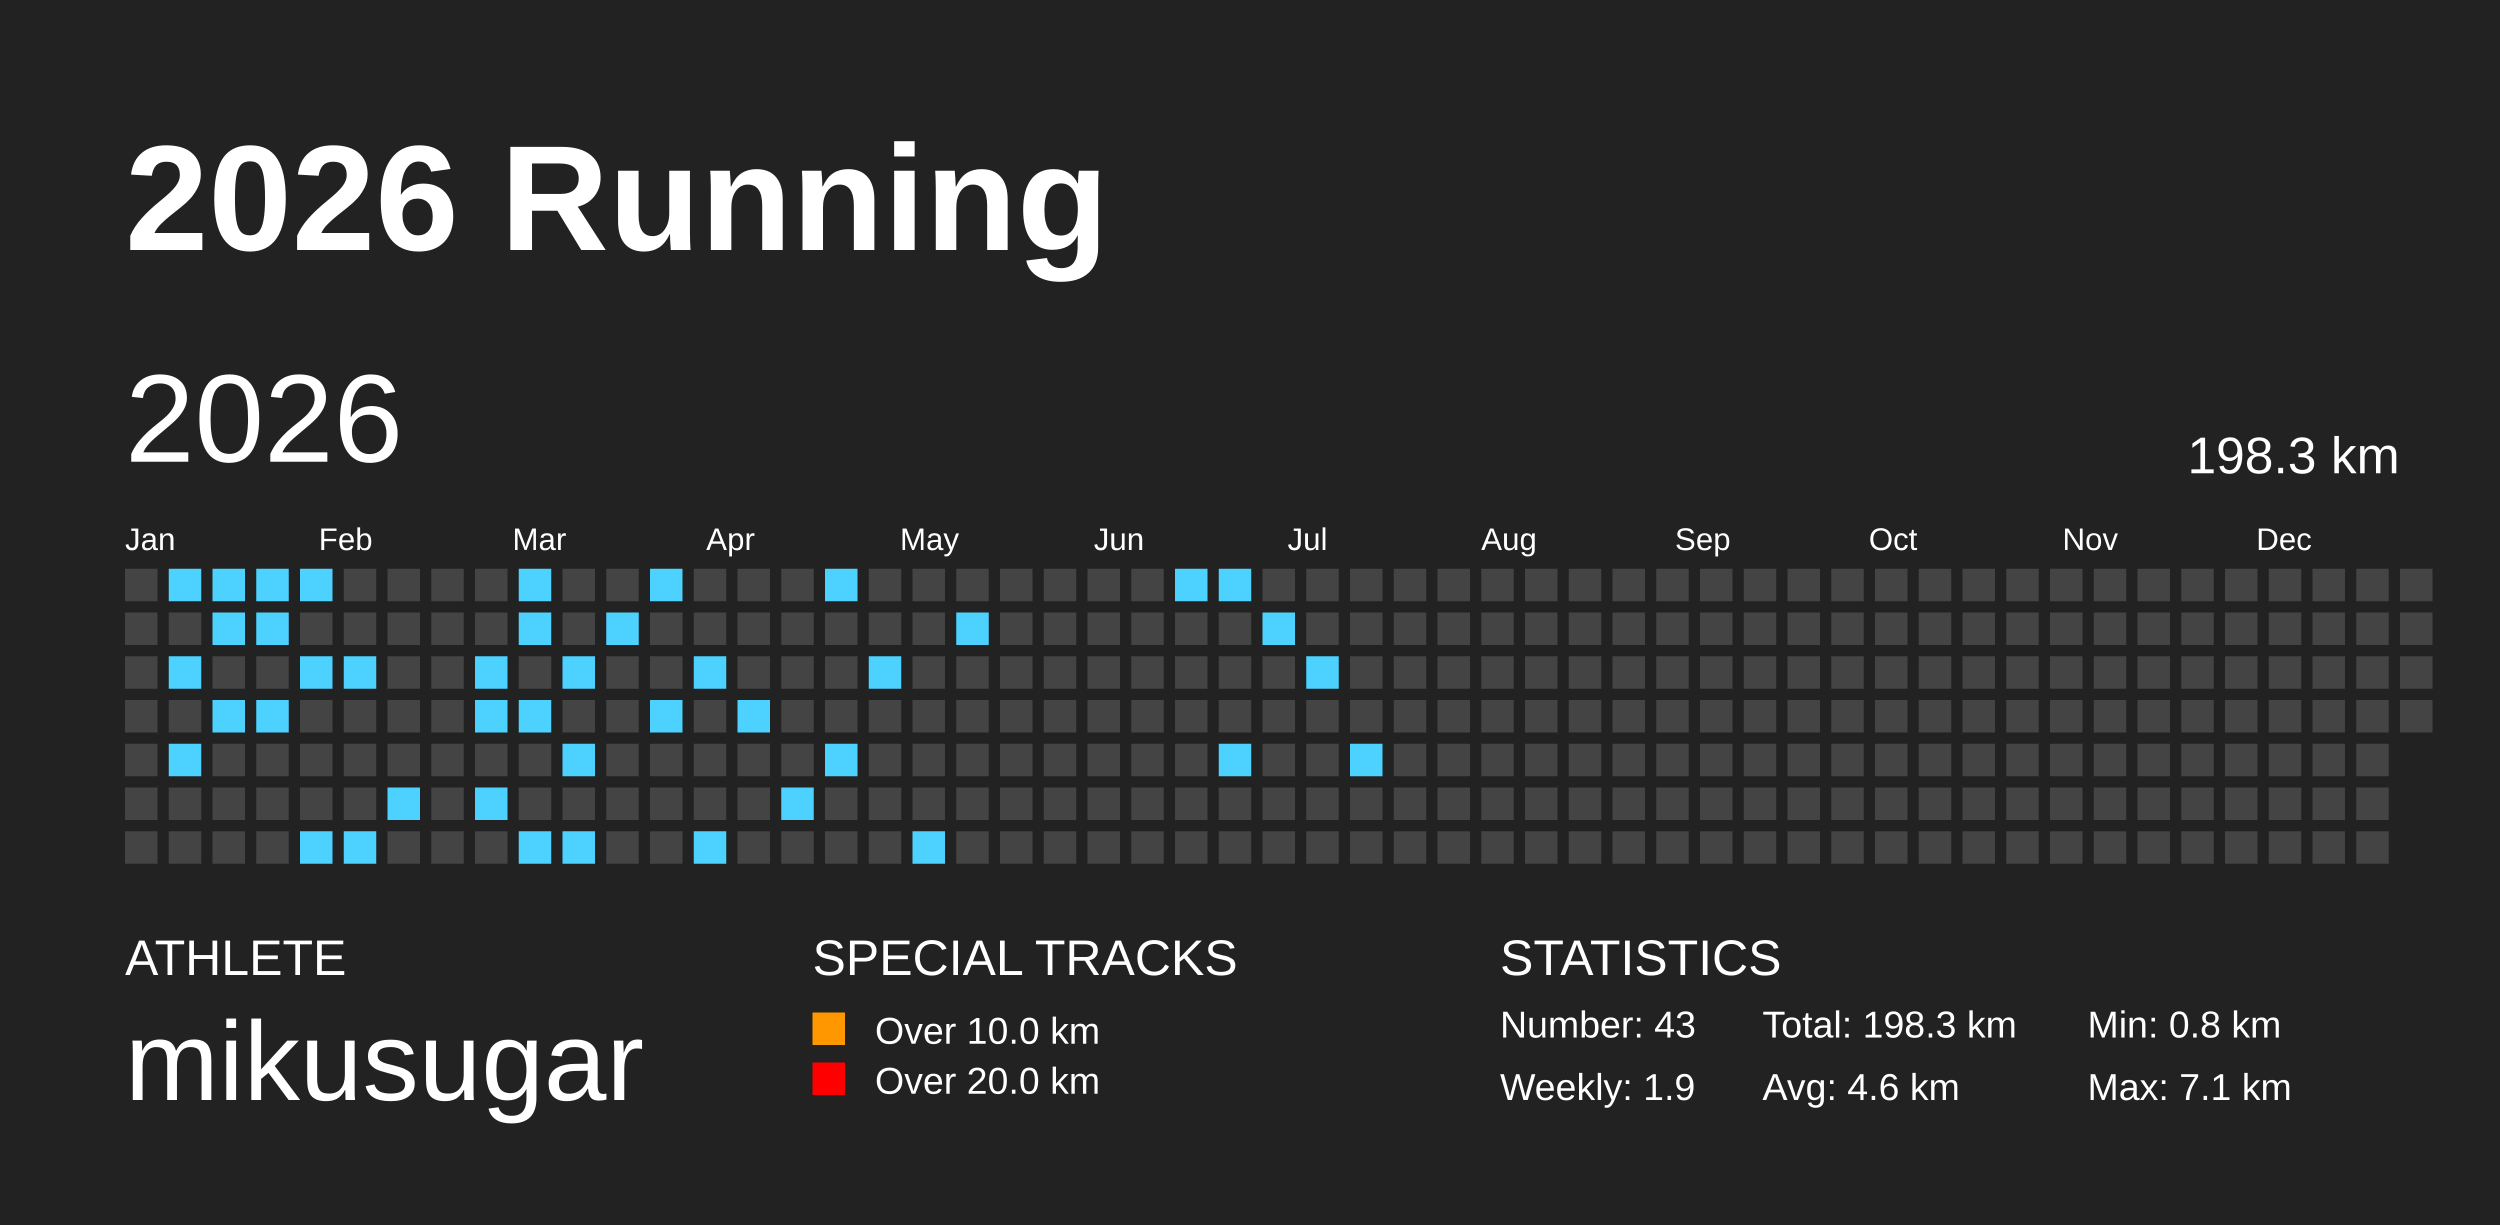
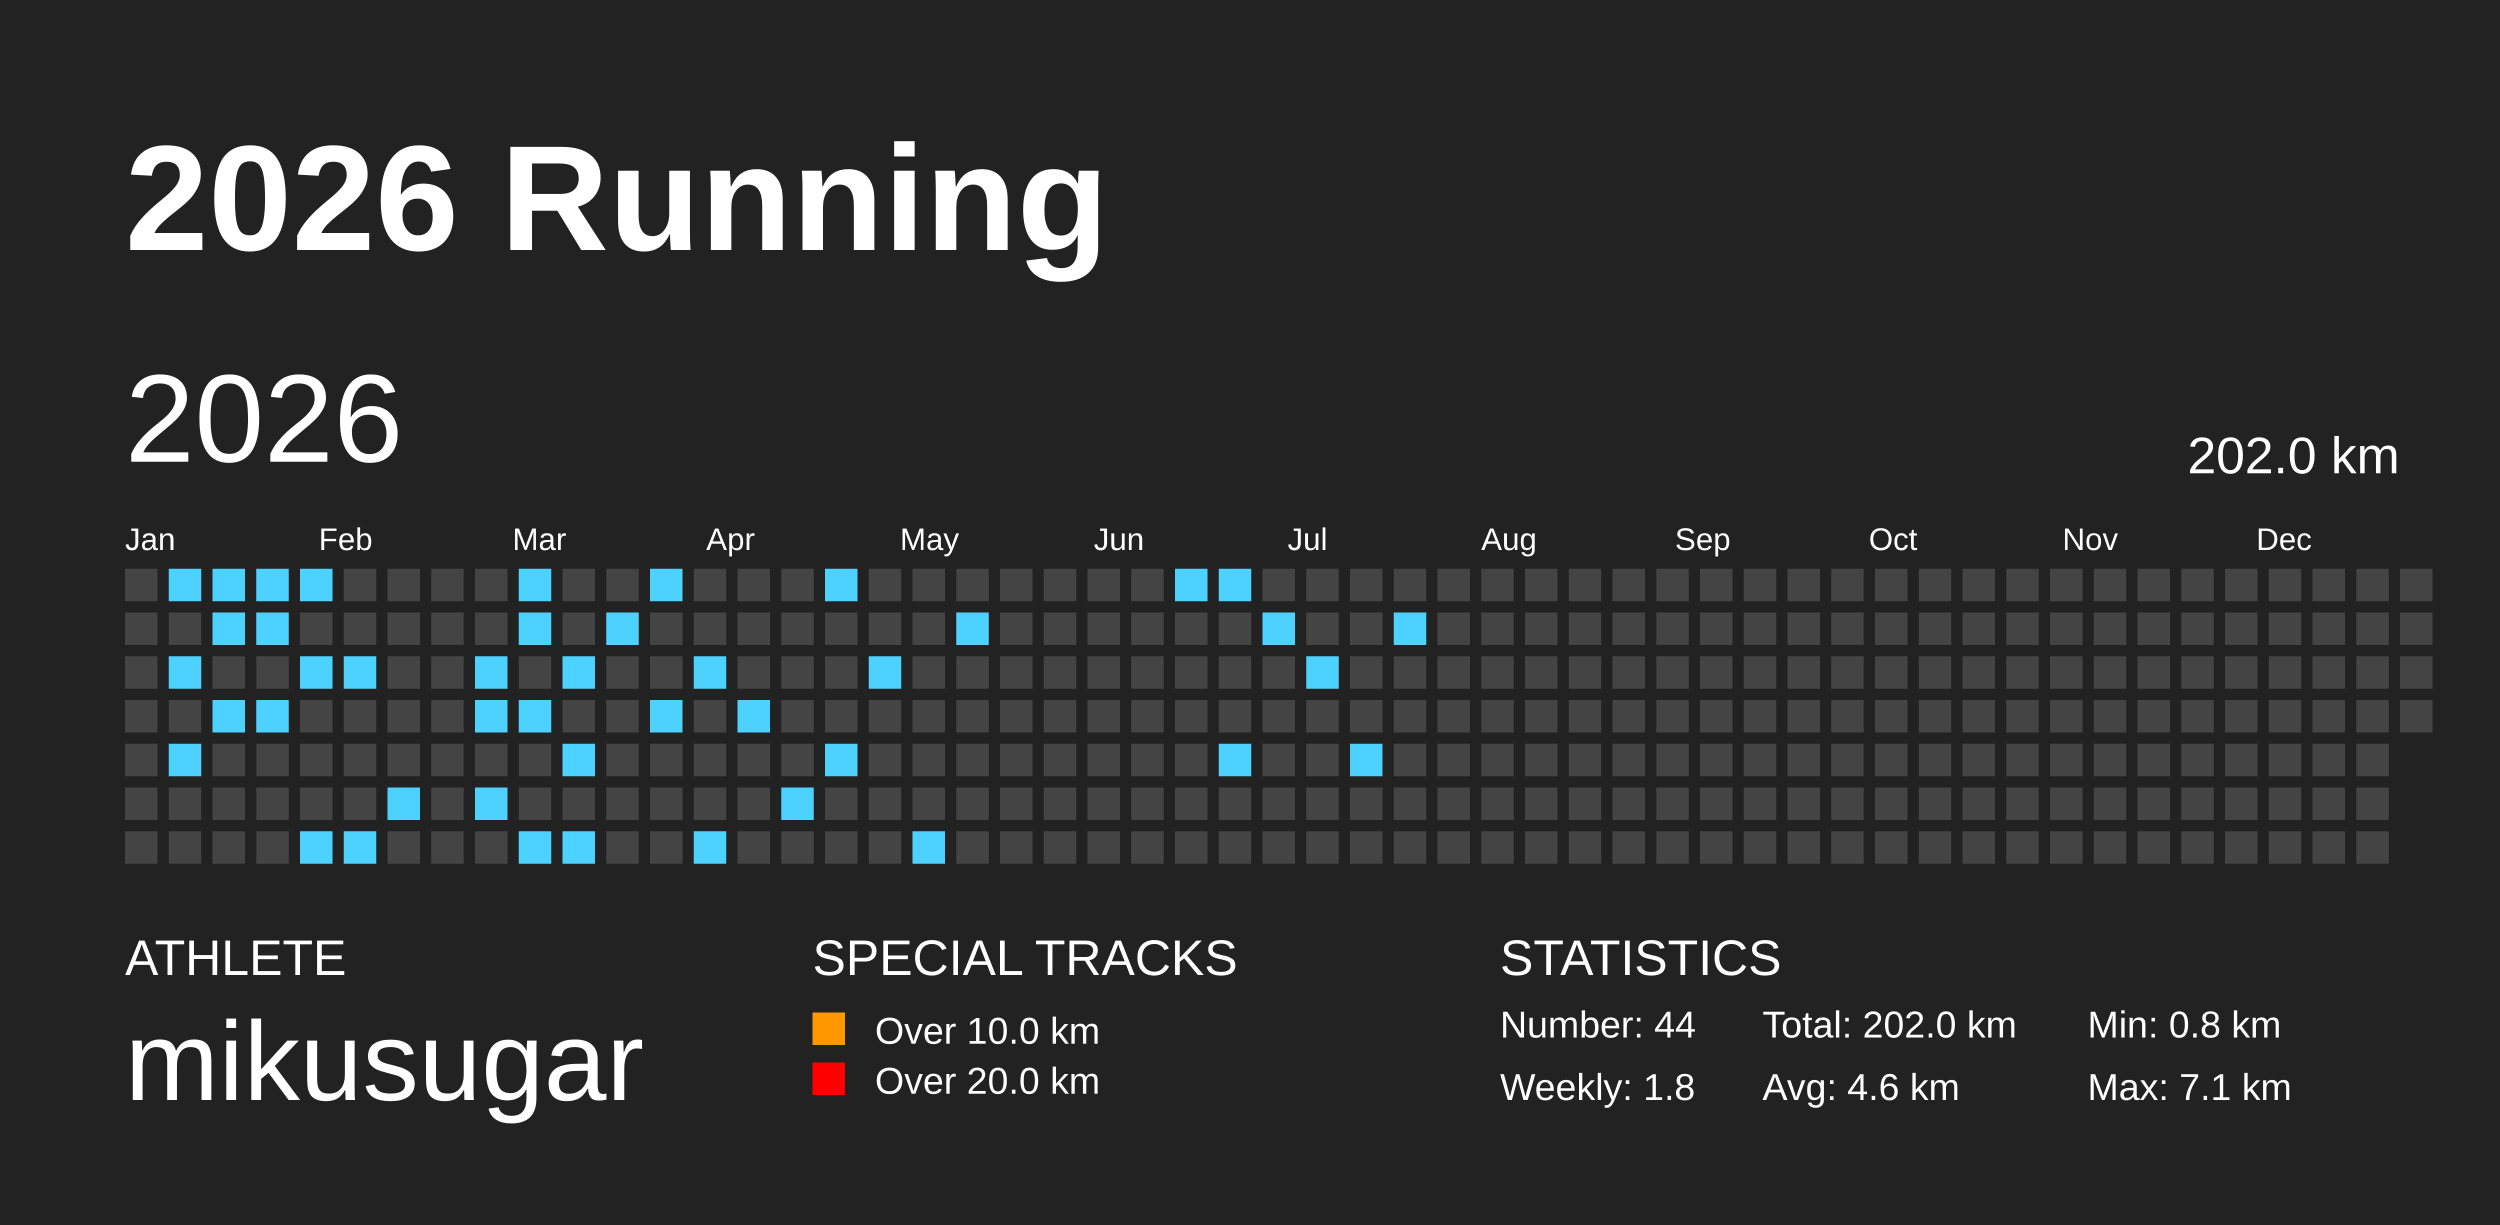
<svg xmlns="http://www.w3.org/2000/svg" baseProfile="full" height="98mm" version="1.1" viewBox="0,0,200,98" width="200mm">
  <defs />
  <rect fill="#222222" height="98" width="200" x="0" y="0" />
  <text fill="#FFFFFF" style="font-size:12px; font-family:Arial; font-weight:bold;" x="10" y="20">2026 Running</text>
  <text fill="#FFFFFF" style="font-size:4px; font-family:Arial" x="10" y="78">ATHLETE</text>
  <text fill="#FFFFFF" style="font-size:9px; font-family:Arial" x="10" y="88">mikusugar</text>
  <text fill="#FFFFFF" style="font-size:4px; font-family:Arial" x="65" y="78">SPECIAL TRACKS</text>
  <rect fill="#ff9800" height="2.6" width="2.6" x="65" y="81" />
  <text fill="#FFFFFF" style="font-size:3px; font-family:Arial" x="70" y="83.5">Over 10.0 km</text>
  <rect fill="red" height="2.6" width="2.6" x="65" y="85" />
  <text fill="#FFFFFF" style="font-size:3px; font-family:Arial" x="70" y="87.5">Over 20.0 km</text>
  <text fill="#FFFFFF" style="font-size:4px; font-family:Arial" x="120" y="78">STATISTICS</text>
-   <text fill="#FFFFFF" style="font-size:3px; font-family:Arial" x="120" y="83">Number: 43</text>
-   <text fill="#FFFFFF" style="font-size:3px; font-family:Arial" x="120" y="88">Weekly: 1.9</text>
-   <text fill="#FFFFFF" style="font-size:3px; font-family:Arial" x="141" y="83">Total: 198.3 km</text>
+   <text fill="#FFFFFF" style="font-size:3px; font-family:Arial" x="120" y="83">Number: 44</text>
+   <text fill="#FFFFFF" style="font-size:3px; font-family:Arial" x="120" y="88">Weekly: 1.8</text>
+   <text fill="#FFFFFF" style="font-size:3px; font-family:Arial" x="141" y="83">Total: 202.0 km</text>
  <text fill="#FFFFFF" style="font-size:3px; font-family:Arial" x="141" y="88">Avg: 4.6 km</text>
  <text fill="#FFFFFF" style="font-size:3px; font-family:Arial" x="167" y="83">Min: 0.8 km</text>
  <text fill="#FFFFFF" style="font-size:3px; font-family:Arial" x="167" y="88">Max: 7.1 km</text>
  <text dominant-baseline="hanging" fill="#FFFFFF" style="font-size:10.0px; font-family:Arial;" x="10" y="30">2026</text>
-   <text dominant-baseline="hanging" fill="#FFFFFF" style="font-size:4.125px; font-family:Arial;" x="175" y="35">198.3 km</text>
+   <text dominant-baseline="hanging" fill="#FFFFFF" style="font-size:4.125px; font-family:Arial;" x="175" y="35">202.0 km</text>
  <text fill="#FFFFFF" style="font-size:2.5px; font-family:Arial" x="10.0" y="44">Jan</text>
  <text fill="#FFFFFF" style="font-size:2.5px; font-family:Arial" x="25.5" y="44">Feb</text>
  <text fill="#FFFFFF" style="font-size:2.5px; font-family:Arial" x="41.0" y="44">Mar</text>
  <text fill="#FFFFFF" style="font-size:2.5px; font-family:Arial" x="56.5" y="44">Apr</text>
  <text fill="#FFFFFF" style="font-size:2.5px; font-family:Arial" x="72.0" y="44">May</text>
  <text fill="#FFFFFF" style="font-size:2.5px; font-family:Arial" x="87.5" y="44">Jun</text>
  <text fill="#FFFFFF" style="font-size:2.5px; font-family:Arial" x="103.0" y="44">Jul</text>
  <text fill="#FFFFFF" style="font-size:2.5px; font-family:Arial" x="118.5" y="44">Aug</text>
  <text fill="#FFFFFF" style="font-size:2.5px; font-family:Arial" x="134.0" y="44">Sep</text>
  <text fill="#FFFFFF" style="font-size:2.5px; font-family:Arial" x="149.5" y="44">Oct</text>
  <text fill="#FFFFFF" style="font-size:2.5px; font-family:Arial" x="165.0" y="44">Nov</text>
  <text fill="#FFFFFF" style="font-size:2.5px; font-family:Arial" x="180.5" y="44">Dec</text>
  <rect fill="#444444" height="2.6" width="2.6" x="10.0" y="45.5" />
  <rect fill="#444444" height="2.6" width="2.6" x="10.0" y="49.0" />
  <rect fill="#444444" height="2.6" width="2.6" x="10.0" y="52.5" />
  <rect fill="#444444" height="2.6" width="2.6" x="10.0" y="56.0" />
  <rect fill="#444444" height="2.6" width="2.6" x="10.0" y="59.5" />
  <rect fill="#444444" height="2.6" width="2.6" x="10.0" y="63.0" />
  <rect fill="#444444" height="2.6" width="2.6" x="10.0" y="66.5" />
  <rect fill="#4DD2FF" height="2.6" width="2.6" x="13.5" y="45.5" />
  <rect fill="#444444" height="2.6" width="2.6" x="13.5" y="49.0" />
  <rect fill="#4DD2FF" height="2.6" width="2.6" x="13.5" y="52.5" />
  <rect fill="#444444" height="2.6" width="2.6" x="13.5" y="56.0" />
  <rect fill="#4DD2FF" height="2.6" width="2.6" x="13.5" y="59.5" />
  <rect fill="#444444" height="2.6" width="2.6" x="13.5" y="63.0" />
  <rect fill="#444444" height="2.6" width="2.6" x="13.5" y="66.5" />
  <rect fill="#4DD2FF" height="2.6" width="2.6" x="17.0" y="45.5" />
  <rect fill="#4DD2FF" height="2.6" width="2.6" x="17.0" y="49.0" />
  <rect fill="#444444" height="2.6" width="2.6" x="17.0" y="52.5" />
  <rect fill="#4DD2FF" height="2.6" width="2.6" x="17.0" y="56.0" />
  <rect fill="#444444" height="2.6" width="2.6" x="17.0" y="59.5" />
  <rect fill="#444444" height="2.6" width="2.6" x="17.0" y="63.0" />
  <rect fill="#444444" height="2.6" width="2.6" x="17.0" y="66.5" />
  <rect fill="#4DD2FF" height="2.6" width="2.6" x="20.5" y="45.5" />
  <rect fill="#4DD2FF" height="2.6" width="2.6" x="20.5" y="49.0" />
  <rect fill="#444444" height="2.6" width="2.6" x="20.5" y="52.5" />
  <rect fill="#4DD2FF" height="2.6" width="2.6" x="20.5" y="56.0" />
  <rect fill="#444444" height="2.6" width="2.6" x="20.5" y="59.5" />
  <rect fill="#444444" height="2.6" width="2.6" x="20.5" y="63.0" />
  <rect fill="#444444" height="2.6" width="2.6" x="20.5" y="66.5" />
  <rect fill="#4DD2FF" height="2.6" width="2.6" x="24.0" y="45.5" />
  <rect fill="#444444" height="2.6" width="2.6" x="24.0" y="49.0" />
  <rect fill="#4DD2FF" height="2.6" width="2.6" x="24.0" y="52.5" />
  <rect fill="#444444" height="2.6" width="2.6" x="24.0" y="56.0" />
  <rect fill="#444444" height="2.6" width="2.6" x="24.0" y="59.5" />
  <rect fill="#444444" height="2.6" width="2.6" x="24.0" y="63.0" />
  <rect fill="#4DD2FF" height="2.6" width="2.6" x="24.0" y="66.5" />
  <rect fill="#444444" height="2.6" width="2.6" x="27.5" y="45.5" />
  <rect fill="#444444" height="2.6" width="2.6" x="27.5" y="49.0" />
  <rect fill="#4DD2FF" height="2.6" width="2.6" x="27.5" y="52.5" />
  <rect fill="#444444" height="2.6" width="2.6" x="27.5" y="56.0" />
  <rect fill="#444444" height="2.6" width="2.6" x="27.5" y="59.5" />
  <rect fill="#444444" height="2.6" width="2.6" x="27.5" y="63.0" />
  <rect fill="#4DD2FF" height="2.6" width="2.6" x="27.5" y="66.5" />
  <rect fill="#444444" height="2.6" width="2.6" x="31.0" y="45.5" />
  <rect fill="#444444" height="2.6" width="2.6" x="31.0" y="49.0" />
  <rect fill="#444444" height="2.6" width="2.6" x="31.0" y="52.5" />
  <rect fill="#444444" height="2.6" width="2.6" x="31.0" y="56.0" />
  <rect fill="#444444" height="2.6" width="2.6" x="31.0" y="59.5" />
  <rect fill="#4DD2FF" height="2.6" width="2.6" x="31.0" y="63.0" />
  <rect fill="#444444" height="2.6" width="2.6" x="31.0" y="66.5" />
  <rect fill="#444444" height="2.6" width="2.6" x="34.5" y="45.5" />
  <rect fill="#444444" height="2.6" width="2.6" x="34.5" y="49.0" />
  <rect fill="#444444" height="2.6" width="2.6" x="34.5" y="52.5" />
  <rect fill="#444444" height="2.6" width="2.6" x="34.5" y="56.0" />
  <rect fill="#444444" height="2.6" width="2.6" x="34.5" y="59.5" />
  <rect fill="#444444" height="2.6" width="2.6" x="34.5" y="63.0" />
  <rect fill="#444444" height="2.6" width="2.6" x="34.5" y="66.5" />
  <rect fill="#444444" height="2.6" width="2.6" x="38.0" y="45.5" />
  <rect fill="#444444" height="2.6" width="2.6" x="38.0" y="49.0" />
  <rect fill="#4DD2FF" height="2.6" width="2.6" x="38.0" y="52.5" />
  <rect fill="#4DD2FF" height="2.6" width="2.6" x="38.0" y="56.0" />
  <rect fill="#444444" height="2.6" width="2.6" x="38.0" y="59.5" />
  <rect fill="#4DD2FF" height="2.6" width="2.6" x="38.0" y="63.0" />
  <rect fill="#444444" height="2.6" width="2.6" x="38.0" y="66.5" />
  <rect fill="#4DD2FF" height="2.6" width="2.6" x="41.5" y="45.5" />
  <rect fill="#4DD2FF" height="2.6" width="2.6" x="41.5" y="49.0" />
  <rect fill="#444444" height="2.6" width="2.6" x="41.5" y="52.5" />
  <rect fill="#4DD2FF" height="2.6" width="2.6" x="41.5" y="56.0" />
  <rect fill="#444444" height="2.6" width="2.6" x="41.5" y="59.5" />
  <rect fill="#444444" height="2.6" width="2.6" x="41.5" y="63.0" />
  <rect fill="#4DD2FF" height="2.6" width="2.6" x="41.5" y="66.5" />
  <rect fill="#444444" height="2.6" width="2.6" x="45.0" y="45.5" />
  <rect fill="#444444" height="2.6" width="2.6" x="45.0" y="49.0" />
  <rect fill="#4DD2FF" height="2.6" width="2.6" x="45.0" y="52.5" />
  <rect fill="#444444" height="2.6" width="2.6" x="45.0" y="56.0" />
  <rect fill="#4DD2FF" height="2.6" width="2.6" x="45.0" y="59.5" />
  <rect fill="#444444" height="2.6" width="2.6" x="45.0" y="63.0" />
  <rect fill="#4DD2FF" height="2.6" width="2.6" x="45.0" y="66.5" />
  <rect fill="#444444" height="2.6" width="2.6" x="48.5" y="45.5" />
  <rect fill="#4DD2FF" height="2.6" width="2.6" x="48.5" y="49.0" />
  <rect fill="#444444" height="2.6" width="2.6" x="48.5" y="52.5" />
  <rect fill="#444444" height="2.6" width="2.6" x="48.5" y="56.0" />
  <rect fill="#444444" height="2.6" width="2.6" x="48.5" y="59.5" />
  <rect fill="#444444" height="2.6" width="2.6" x="48.5" y="63.0" />
  <rect fill="#444444" height="2.6" width="2.6" x="48.5" y="66.5" />
  <rect fill="#4DD2FF" height="2.6" width="2.6" x="52.0" y="45.5" />
  <rect fill="#444444" height="2.6" width="2.6" x="52.0" y="49.0" />
  <rect fill="#444444" height="2.6" width="2.6" x="52.0" y="52.5" />
  <rect fill="#4DD2FF" height="2.6" width="2.6" x="52.0" y="56.0" />
  <rect fill="#444444" height="2.6" width="2.6" x="52.0" y="59.5" />
  <rect fill="#444444" height="2.6" width="2.6" x="52.0" y="63.0" />
  <rect fill="#444444" height="2.6" width="2.6" x="52.0" y="66.5" />
  <rect fill="#444444" height="2.6" width="2.6" x="55.5" y="45.5" />
  <rect fill="#444444" height="2.6" width="2.6" x="55.5" y="49.0" />
  <rect fill="#4DD2FF" height="2.6" width="2.6" x="55.5" y="52.5" />
  <rect fill="#444444" height="2.6" width="2.6" x="55.5" y="56.0" />
  <rect fill="#444444" height="2.6" width="2.6" x="55.5" y="59.5" />
  <rect fill="#444444" height="2.6" width="2.6" x="55.5" y="63.0" />
  <rect fill="#4DD2FF" height="2.6" width="2.6" x="55.5" y="66.5" />
  <rect fill="#444444" height="2.6" width="2.6" x="59.0" y="45.5" />
  <rect fill="#444444" height="2.6" width="2.6" x="59.0" y="49.0" />
  <rect fill="#444444" height="2.6" width="2.6" x="59.0" y="52.5" />
  <rect fill="#4DD2FF" height="2.6" width="2.6" x="59.0" y="56.0" />
  <rect fill="#444444" height="2.6" width="2.6" x="59.0" y="59.5" />
  <rect fill="#444444" height="2.6" width="2.6" x="59.0" y="63.0" />
  <rect fill="#444444" height="2.6" width="2.6" x="59.0" y="66.5" />
  <rect fill="#444444" height="2.6" width="2.6" x="62.5" y="45.5" />
  <rect fill="#444444" height="2.6" width="2.6" x="62.5" y="49.0" />
  <rect fill="#444444" height="2.6" width="2.6" x="62.5" y="52.5" />
  <rect fill="#444444" height="2.6" width="2.6" x="62.5" y="56.0" />
  <rect fill="#444444" height="2.6" width="2.6" x="62.5" y="59.5" />
  <rect fill="#4DD2FF" height="2.6" width="2.6" x="62.5" y="63.0" />
  <rect fill="#444444" height="2.6" width="2.6" x="62.5" y="66.5" />
  <rect fill="#4DD2FF" height="2.6" width="2.6" x="66.0" y="45.5" />
  <rect fill="#444444" height="2.6" width="2.6" x="66.0" y="49.0" />
  <rect fill="#444444" height="2.6" width="2.6" x="66.0" y="52.5" />
  <rect fill="#444444" height="2.6" width="2.6" x="66.0" y="56.0" />
  <rect fill="#4DD2FF" height="2.6" width="2.6" x="66.0" y="59.5" />
  <rect fill="#444444" height="2.6" width="2.6" x="66.0" y="63.0" />
  <rect fill="#444444" height="2.6" width="2.6" x="66.0" y="66.5" />
  <rect fill="#444444" height="2.6" width="2.6" x="69.5" y="45.5" />
  <rect fill="#444444" height="2.6" width="2.6" x="69.5" y="49.0" />
  <rect fill="#4DD2FF" height="2.6" width="2.6" x="69.5" y="52.5" />
  <rect fill="#444444" height="2.6" width="2.6" x="69.5" y="56.0" />
  <rect fill="#444444" height="2.6" width="2.6" x="69.5" y="59.5" />
  <rect fill="#444444" height="2.6" width="2.6" x="69.5" y="63.0" />
  <rect fill="#444444" height="2.6" width="2.6" x="69.5" y="66.5" />
  <rect fill="#444444" height="2.6" width="2.6" x="73.0" y="45.5" />
  <rect fill="#444444" height="2.6" width="2.6" x="73.0" y="49.0" />
  <rect fill="#444444" height="2.6" width="2.6" x="73.0" y="52.5" />
  <rect fill="#444444" height="2.6" width="2.6" x="73.0" y="56.0" />
  <rect fill="#444444" height="2.6" width="2.6" x="73.0" y="59.5" />
  <rect fill="#444444" height="2.6" width="2.6" x="73.0" y="63.0" />
  <rect fill="#4DD2FF" height="2.6" width="2.6" x="73.0" y="66.5" />
  <rect fill="#444444" height="2.6" width="2.6" x="76.5" y="45.5" />
  <rect fill="#4DD2FF" height="2.6" width="2.6" x="76.5" y="49.0" />
  <rect fill="#444444" height="2.6" width="2.6" x="76.5" y="52.5" />
  <rect fill="#444444" height="2.6" width="2.6" x="76.5" y="56.0" />
  <rect fill="#444444" height="2.6" width="2.6" x="76.5" y="59.5" />
  <rect fill="#444444" height="2.6" width="2.6" x="76.5" y="63.0" />
  <rect fill="#444444" height="2.6" width="2.6" x="76.5" y="66.5" />
  <rect fill="#444444" height="2.6" width="2.6" x="80.0" y="45.5" />
  <rect fill="#444444" height="2.6" width="2.6" x="80.0" y="49.0" />
  <rect fill="#444444" height="2.6" width="2.6" x="80.0" y="52.5" />
  <rect fill="#444444" height="2.6" width="2.6" x="80.0" y="56.0" />
  <rect fill="#444444" height="2.6" width="2.6" x="80.0" y="59.5" />
  <rect fill="#444444" height="2.6" width="2.6" x="80.0" y="63.0" />
  <rect fill="#444444" height="2.6" width="2.6" x="80.0" y="66.5" />
  <rect fill="#444444" height="2.6" width="2.6" x="83.5" y="45.5" />
  <rect fill="#444444" height="2.6" width="2.6" x="83.5" y="49.0" />
  <rect fill="#444444" height="2.6" width="2.6" x="83.5" y="52.5" />
  <rect fill="#444444" height="2.6" width="2.6" x="83.5" y="56.0" />
  <rect fill="#444444" height="2.6" width="2.6" x="83.5" y="59.5" />
  <rect fill="#444444" height="2.6" width="2.6" x="83.5" y="63.0" />
  <rect fill="#444444" height="2.6" width="2.6" x="83.5" y="66.5" />
  <rect fill="#444444" height="2.6" width="2.6" x="87.0" y="45.5" />
  <rect fill="#444444" height="2.6" width="2.6" x="87.0" y="49.0" />
  <rect fill="#444444" height="2.6" width="2.6" x="87.0" y="52.5" />
  <rect fill="#444444" height="2.6" width="2.6" x="87.0" y="56.0" />
  <rect fill="#444444" height="2.6" width="2.6" x="87.0" y="59.5" />
  <rect fill="#444444" height="2.6" width="2.6" x="87.0" y="63.0" />
  <rect fill="#444444" height="2.6" width="2.6" x="87.0" y="66.5" />
  <rect fill="#444444" height="2.6" width="2.6" x="90.5" y="45.5" />
  <rect fill="#444444" height="2.6" width="2.6" x="90.5" y="49.0" />
  <rect fill="#444444" height="2.6" width="2.6" x="90.5" y="52.5" />
  <rect fill="#444444" height="2.6" width="2.6" x="90.5" y="56.0" />
  <rect fill="#444444" height="2.6" width="2.6" x="90.5" y="59.5" />
  <rect fill="#444444" height="2.6" width="2.6" x="90.5" y="63.0" />
  <rect fill="#444444" height="2.6" width="2.6" x="90.5" y="66.5" />
  <rect fill="#4DD2FF" height="2.6" width="2.6" x="94.0" y="45.5" />
  <rect fill="#444444" height="2.6" width="2.6" x="94.0" y="49.0" />
  <rect fill="#444444" height="2.6" width="2.6" x="94.0" y="52.5" />
  <rect fill="#444444" height="2.6" width="2.6" x="94.0" y="56.0" />
  <rect fill="#444444" height="2.6" width="2.6" x="94.0" y="59.5" />
  <rect fill="#444444" height="2.6" width="2.6" x="94.0" y="63.0" />
  <rect fill="#444444" height="2.6" width="2.6" x="94.0" y="66.5" />
  <rect fill="#4DD2FF" height="2.6" width="2.6" x="97.5" y="45.5" />
  <rect fill="#444444" height="2.6" width="2.6" x="97.5" y="49.0" />
  <rect fill="#444444" height="2.6" width="2.6" x="97.5" y="52.5" />
  <rect fill="#444444" height="2.6" width="2.6" x="97.5" y="56.0" />
  <rect fill="#4DD2FF" height="2.6" width="2.6" x="97.5" y="59.5" />
  <rect fill="#444444" height="2.6" width="2.6" x="97.5" y="63.0" />
  <rect fill="#444444" height="2.6" width="2.6" x="97.5" y="66.5" />
  <rect fill="#444444" height="2.6" width="2.6" x="101.0" y="45.5" />
  <rect fill="#4DD2FF" height="2.6" width="2.6" x="101.0" y="49.0" />
  <rect fill="#444444" height="2.6" width="2.6" x="101.0" y="52.5" />
  <rect fill="#444444" height="2.6" width="2.6" x="101.0" y="56.0" />
  <rect fill="#444444" height="2.6" width="2.6" x="101.0" y="59.5" />
  <rect fill="#444444" height="2.6" width="2.6" x="101.0" y="63.0" />
  <rect fill="#444444" height="2.6" width="2.6" x="101.0" y="66.5" />
  <rect fill="#444444" height="2.6" width="2.6" x="104.5" y="45.5" />
  <rect fill="#444444" height="2.6" width="2.6" x="104.5" y="49.0" />
  <rect fill="#4DD2FF" height="2.6" width="2.6" x="104.5" y="52.5" />
  <rect fill="#444444" height="2.6" width="2.6" x="104.5" y="56.0" />
  <rect fill="#444444" height="2.6" width="2.6" x="104.5" y="59.5" />
  <rect fill="#444444" height="2.6" width="2.6" x="104.5" y="63.0" />
  <rect fill="#444444" height="2.6" width="2.6" x="104.5" y="66.5" />
  <rect fill="#444444" height="2.6" width="2.6" x="108.0" y="45.5" />
  <rect fill="#444444" height="2.6" width="2.6" x="108.0" y="49.0" />
  <rect fill="#444444" height="2.6" width="2.6" x="108.0" y="52.5" />
  <rect fill="#444444" height="2.6" width="2.6" x="108.0" y="56.0" />
  <rect fill="#4DD2FF" height="2.6" width="2.6" x="108.0" y="59.5" />
  <rect fill="#444444" height="2.6" width="2.6" x="108.0" y="63.0" />
  <rect fill="#444444" height="2.6" width="2.6" x="108.0" y="66.5" />
  <rect fill="#444444" height="2.6" width="2.6" x="111.5" y="45.5" />
-   <rect fill="#444444" height="2.6" width="2.6" x="111.5" y="49.0" />
+   <rect fill="#4DD2FF" height="2.6" width="2.6" x="111.5" y="49.0" />
  <rect fill="#444444" height="2.6" width="2.6" x="111.5" y="52.5" />
  <rect fill="#444444" height="2.6" width="2.6" x="111.5" y="56.0" />
  <rect fill="#444444" height="2.6" width="2.6" x="111.5" y="59.5" />
  <rect fill="#444444" height="2.6" width="2.6" x="111.5" y="63.0" />
  <rect fill="#444444" height="2.6" width="2.6" x="111.5" y="66.5" />
  <rect fill="#444444" height="2.6" width="2.6" x="115.0" y="45.5" />
  <rect fill="#444444" height="2.6" width="2.6" x="115.0" y="49.0" />
  <rect fill="#444444" height="2.6" width="2.6" x="115.0" y="52.5" />
  <rect fill="#444444" height="2.6" width="2.6" x="115.0" y="56.0" />
  <rect fill="#444444" height="2.6" width="2.6" x="115.0" y="59.5" />
  <rect fill="#444444" height="2.6" width="2.6" x="115.0" y="63.0" />
  <rect fill="#444444" height="2.6" width="2.6" x="115.0" y="66.5" />
  <rect fill="#444444" height="2.6" width="2.6" x="118.5" y="45.5" />
  <rect fill="#444444" height="2.6" width="2.6" x="118.5" y="49.0" />
  <rect fill="#444444" height="2.6" width="2.6" x="118.5" y="52.5" />
  <rect fill="#444444" height="2.6" width="2.6" x="118.5" y="56.0" />
  <rect fill="#444444" height="2.6" width="2.6" x="118.5" y="59.5" />
  <rect fill="#444444" height="2.6" width="2.6" x="118.5" y="63.0" />
  <rect fill="#444444" height="2.6" width="2.6" x="118.5" y="66.5" />
  <rect fill="#444444" height="2.6" width="2.6" x="122.0" y="45.5" />
  <rect fill="#444444" height="2.6" width="2.6" x="122.0" y="49.0" />
  <rect fill="#444444" height="2.6" width="2.6" x="122.0" y="52.5" />
  <rect fill="#444444" height="2.6" width="2.6" x="122.0" y="56.0" />
  <rect fill="#444444" height="2.6" width="2.6" x="122.0" y="59.5" />
  <rect fill="#444444" height="2.6" width="2.6" x="122.0" y="63.0" />
  <rect fill="#444444" height="2.6" width="2.6" x="122.0" y="66.5" />
  <rect fill="#444444" height="2.6" width="2.6" x="125.5" y="45.5" />
  <rect fill="#444444" height="2.6" width="2.6" x="125.5" y="49.0" />
  <rect fill="#444444" height="2.6" width="2.6" x="125.5" y="52.5" />
  <rect fill="#444444" height="2.6" width="2.6" x="125.5" y="56.0" />
  <rect fill="#444444" height="2.6" width="2.6" x="125.5" y="59.5" />
  <rect fill="#444444" height="2.6" width="2.6" x="125.5" y="63.0" />
  <rect fill="#444444" height="2.6" width="2.6" x="125.5" y="66.5" />
  <rect fill="#444444" height="2.6" width="2.6" x="129.0" y="45.5" />
  <rect fill="#444444" height="2.6" width="2.6" x="129.0" y="49.0" />
  <rect fill="#444444" height="2.6" width="2.6" x="129.0" y="52.5" />
  <rect fill="#444444" height="2.6" width="2.6" x="129.0" y="56.0" />
  <rect fill="#444444" height="2.6" width="2.6" x="129.0" y="59.5" />
  <rect fill="#444444" height="2.6" width="2.6" x="129.0" y="63.0" />
  <rect fill="#444444" height="2.6" width="2.6" x="129.0" y="66.5" />
  <rect fill="#444444" height="2.6" width="2.6" x="132.5" y="45.5" />
  <rect fill="#444444" height="2.6" width="2.6" x="132.5" y="49.0" />
  <rect fill="#444444" height="2.6" width="2.6" x="132.5" y="52.5" />
  <rect fill="#444444" height="2.6" width="2.6" x="132.5" y="56.0" />
  <rect fill="#444444" height="2.6" width="2.6" x="132.5" y="59.5" />
  <rect fill="#444444" height="2.6" width="2.6" x="132.5" y="63.0" />
  <rect fill="#444444" height="2.6" width="2.6" x="132.5" y="66.5" />
  <rect fill="#444444" height="2.6" width="2.6" x="136.0" y="45.5" />
  <rect fill="#444444" height="2.6" width="2.6" x="136.0" y="49.0" />
  <rect fill="#444444" height="2.6" width="2.6" x="136.0" y="52.5" />
  <rect fill="#444444" height="2.6" width="2.6" x="136.0" y="56.0" />
  <rect fill="#444444" height="2.6" width="2.6" x="136.0" y="59.5" />
  <rect fill="#444444" height="2.6" width="2.6" x="136.0" y="63.0" />
  <rect fill="#444444" height="2.6" width="2.6" x="136.0" y="66.5" />
  <rect fill="#444444" height="2.6" width="2.6" x="139.5" y="45.5" />
  <rect fill="#444444" height="2.6" width="2.6" x="139.5" y="49.0" />
  <rect fill="#444444" height="2.6" width="2.6" x="139.5" y="52.5" />
  <rect fill="#444444" height="2.6" width="2.6" x="139.5" y="56.0" />
  <rect fill="#444444" height="2.6" width="2.6" x="139.5" y="59.5" />
  <rect fill="#444444" height="2.6" width="2.6" x="139.5" y="63.0" />
  <rect fill="#444444" height="2.6" width="2.6" x="139.5" y="66.5" />
  <rect fill="#444444" height="2.6" width="2.6" x="143.0" y="45.5" />
  <rect fill="#444444" height="2.6" width="2.6" x="143.0" y="49.0" />
  <rect fill="#444444" height="2.6" width="2.6" x="143.0" y="52.5" />
  <rect fill="#444444" height="2.6" width="2.6" x="143.0" y="56.0" />
  <rect fill="#444444" height="2.6" width="2.6" x="143.0" y="59.5" />
  <rect fill="#444444" height="2.6" width="2.6" x="143.0" y="63.0" />
  <rect fill="#444444" height="2.6" width="2.6" x="143.0" y="66.5" />
  <rect fill="#444444" height="2.6" width="2.6" x="146.5" y="45.5" />
  <rect fill="#444444" height="2.6" width="2.6" x="146.5" y="49.0" />
  <rect fill="#444444" height="2.6" width="2.6" x="146.5" y="52.5" />
  <rect fill="#444444" height="2.6" width="2.6" x="146.5" y="56.0" />
  <rect fill="#444444" height="2.6" width="2.6" x="146.5" y="59.5" />
  <rect fill="#444444" height="2.6" width="2.6" x="146.5" y="63.0" />
  <rect fill="#444444" height="2.6" width="2.6" x="146.5" y="66.5" />
  <rect fill="#444444" height="2.6" width="2.6" x="150.0" y="45.5" />
  <rect fill="#444444" height="2.6" width="2.6" x="150.0" y="49.0" />
  <rect fill="#444444" height="2.6" width="2.6" x="150.0" y="52.5" />
  <rect fill="#444444" height="2.6" width="2.6" x="150.0" y="56.0" />
  <rect fill="#444444" height="2.6" width="2.6" x="150.0" y="59.5" />
  <rect fill="#444444" height="2.6" width="2.6" x="150.0" y="63.0" />
  <rect fill="#444444" height="2.6" width="2.6" x="150.0" y="66.5" />
  <rect fill="#444444" height="2.6" width="2.6" x="153.5" y="45.5" />
  <rect fill="#444444" height="2.6" width="2.6" x="153.5" y="49.0" />
  <rect fill="#444444" height="2.6" width="2.6" x="153.5" y="52.5" />
  <rect fill="#444444" height="2.6" width="2.6" x="153.5" y="56.0" />
  <rect fill="#444444" height="2.6" width="2.6" x="153.5" y="59.5" />
  <rect fill="#444444" height="2.6" width="2.6" x="153.5" y="63.0" />
  <rect fill="#444444" height="2.6" width="2.6" x="153.5" y="66.5" />
  <rect fill="#444444" height="2.6" width="2.6" x="157.0" y="45.5" />
  <rect fill="#444444" height="2.6" width="2.6" x="157.0" y="49.0" />
  <rect fill="#444444" height="2.6" width="2.6" x="157.0" y="52.5" />
  <rect fill="#444444" height="2.6" width="2.6" x="157.0" y="56.0" />
  <rect fill="#444444" height="2.6" width="2.6" x="157.0" y="59.5" />
  <rect fill="#444444" height="2.6" width="2.6" x="157.0" y="63.0" />
  <rect fill="#444444" height="2.6" width="2.6" x="157.0" y="66.5" />
  <rect fill="#444444" height="2.6" width="2.6" x="160.5" y="45.5" />
  <rect fill="#444444" height="2.6" width="2.6" x="160.5" y="49.0" />
  <rect fill="#444444" height="2.6" width="2.6" x="160.5" y="52.5" />
  <rect fill="#444444" height="2.6" width="2.6" x="160.5" y="56.0" />
  <rect fill="#444444" height="2.6" width="2.6" x="160.5" y="59.5" />
  <rect fill="#444444" height="2.6" width="2.6" x="160.5" y="63.0" />
  <rect fill="#444444" height="2.6" width="2.6" x="160.5" y="66.5" />
  <rect fill="#444444" height="2.6" width="2.6" x="164.0" y="45.5" />
  <rect fill="#444444" height="2.6" width="2.6" x="164.0" y="49.0" />
  <rect fill="#444444" height="2.6" width="2.6" x="164.0" y="52.5" />
  <rect fill="#444444" height="2.6" width="2.6" x="164.0" y="56.0" />
  <rect fill="#444444" height="2.6" width="2.6" x="164.0" y="59.5" />
  <rect fill="#444444" height="2.6" width="2.6" x="164.0" y="63.0" />
  <rect fill="#444444" height="2.6" width="2.6" x="164.0" y="66.5" />
  <rect fill="#444444" height="2.6" width="2.6" x="167.5" y="45.5" />
  <rect fill="#444444" height="2.6" width="2.6" x="167.5" y="49.0" />
  <rect fill="#444444" height="2.6" width="2.6" x="167.5" y="52.5" />
  <rect fill="#444444" height="2.6" width="2.6" x="167.5" y="56.0" />
  <rect fill="#444444" height="2.6" width="2.6" x="167.5" y="59.5" />
  <rect fill="#444444" height="2.6" width="2.6" x="167.5" y="63.0" />
  <rect fill="#444444" height="2.6" width="2.6" x="167.5" y="66.5" />
  <rect fill="#444444" height="2.6" width="2.6" x="171.0" y="45.5" />
  <rect fill="#444444" height="2.6" width="2.6" x="171.0" y="49.0" />
  <rect fill="#444444" height="2.6" width="2.6" x="171.0" y="52.5" />
  <rect fill="#444444" height="2.6" width="2.6" x="171.0" y="56.0" />
  <rect fill="#444444" height="2.6" width="2.6" x="171.0" y="59.5" />
  <rect fill="#444444" height="2.6" width="2.6" x="171.0" y="63.0" />
  <rect fill="#444444" height="2.6" width="2.6" x="171.0" y="66.5" />
  <rect fill="#444444" height="2.6" width="2.6" x="174.5" y="45.5" />
  <rect fill="#444444" height="2.6" width="2.6" x="174.5" y="49.0" />
  <rect fill="#444444" height="2.6" width="2.6" x="174.5" y="52.5" />
  <rect fill="#444444" height="2.6" width="2.6" x="174.5" y="56.0" />
  <rect fill="#444444" height="2.6" width="2.6" x="174.5" y="59.5" />
  <rect fill="#444444" height="2.6" width="2.6" x="174.5" y="63.0" />
  <rect fill="#444444" height="2.6" width="2.6" x="174.5" y="66.5" />
  <rect fill="#444444" height="2.6" width="2.6" x="178.0" y="45.5" />
  <rect fill="#444444" height="2.6" width="2.6" x="178.0" y="49.0" />
  <rect fill="#444444" height="2.6" width="2.6" x="178.0" y="52.5" />
  <rect fill="#444444" height="2.6" width="2.6" x="178.0" y="56.0" />
  <rect fill="#444444" height="2.6" width="2.6" x="178.0" y="59.5" />
  <rect fill="#444444" height="2.6" width="2.6" x="178.0" y="63.0" />
  <rect fill="#444444" height="2.6" width="2.6" x="178.0" y="66.5" />
  <rect fill="#444444" height="2.6" width="2.6" x="181.5" y="45.5" />
  <rect fill="#444444" height="2.6" width="2.6" x="181.5" y="49.0" />
  <rect fill="#444444" height="2.6" width="2.6" x="181.5" y="52.5" />
  <rect fill="#444444" height="2.6" width="2.6" x="181.5" y="56.0" />
  <rect fill="#444444" height="2.6" width="2.6" x="181.5" y="59.5" />
  <rect fill="#444444" height="2.6" width="2.6" x="181.5" y="63.0" />
  <rect fill="#444444" height="2.6" width="2.6" x="181.5" y="66.5" />
  <rect fill="#444444" height="2.6" width="2.6" x="185.0" y="45.5" />
  <rect fill="#444444" height="2.6" width="2.6" x="185.0" y="49.0" />
  <rect fill="#444444" height="2.6" width="2.6" x="185.0" y="52.5" />
  <rect fill="#444444" height="2.6" width="2.6" x="185.0" y="56.0" />
  <rect fill="#444444" height="2.6" width="2.6" x="185.0" y="59.5" />
  <rect fill="#444444" height="2.6" width="2.6" x="185.0" y="63.0" />
  <rect fill="#444444" height="2.6" width="2.6" x="185.0" y="66.5" />
  <rect fill="#444444" height="2.6" width="2.6" x="188.5" y="45.5" />
  <rect fill="#444444" height="2.6" width="2.6" x="188.5" y="49.0" />
  <rect fill="#444444" height="2.6" width="2.6" x="188.5" y="52.5" />
  <rect fill="#444444" height="2.6" width="2.6" x="188.5" y="56.0" />
  <rect fill="#444444" height="2.6" width="2.6" x="188.5" y="59.5" />
  <rect fill="#444444" height="2.6" width="2.6" x="188.5" y="63.0" />
  <rect fill="#444444" height="2.6" width="2.6" x="188.5" y="66.5" />
  <rect fill="#444444" height="2.6" width="2.6" x="192.0" y="45.5" />
  <rect fill="#444444" height="2.6" width="2.6" x="192.0" y="49.0" />
  <rect fill="#444444" height="2.6" width="2.6" x="192.0" y="52.5" />
  <rect fill="#444444" height="2.6" width="2.6" x="192.0" y="56.0" />
</svg>
